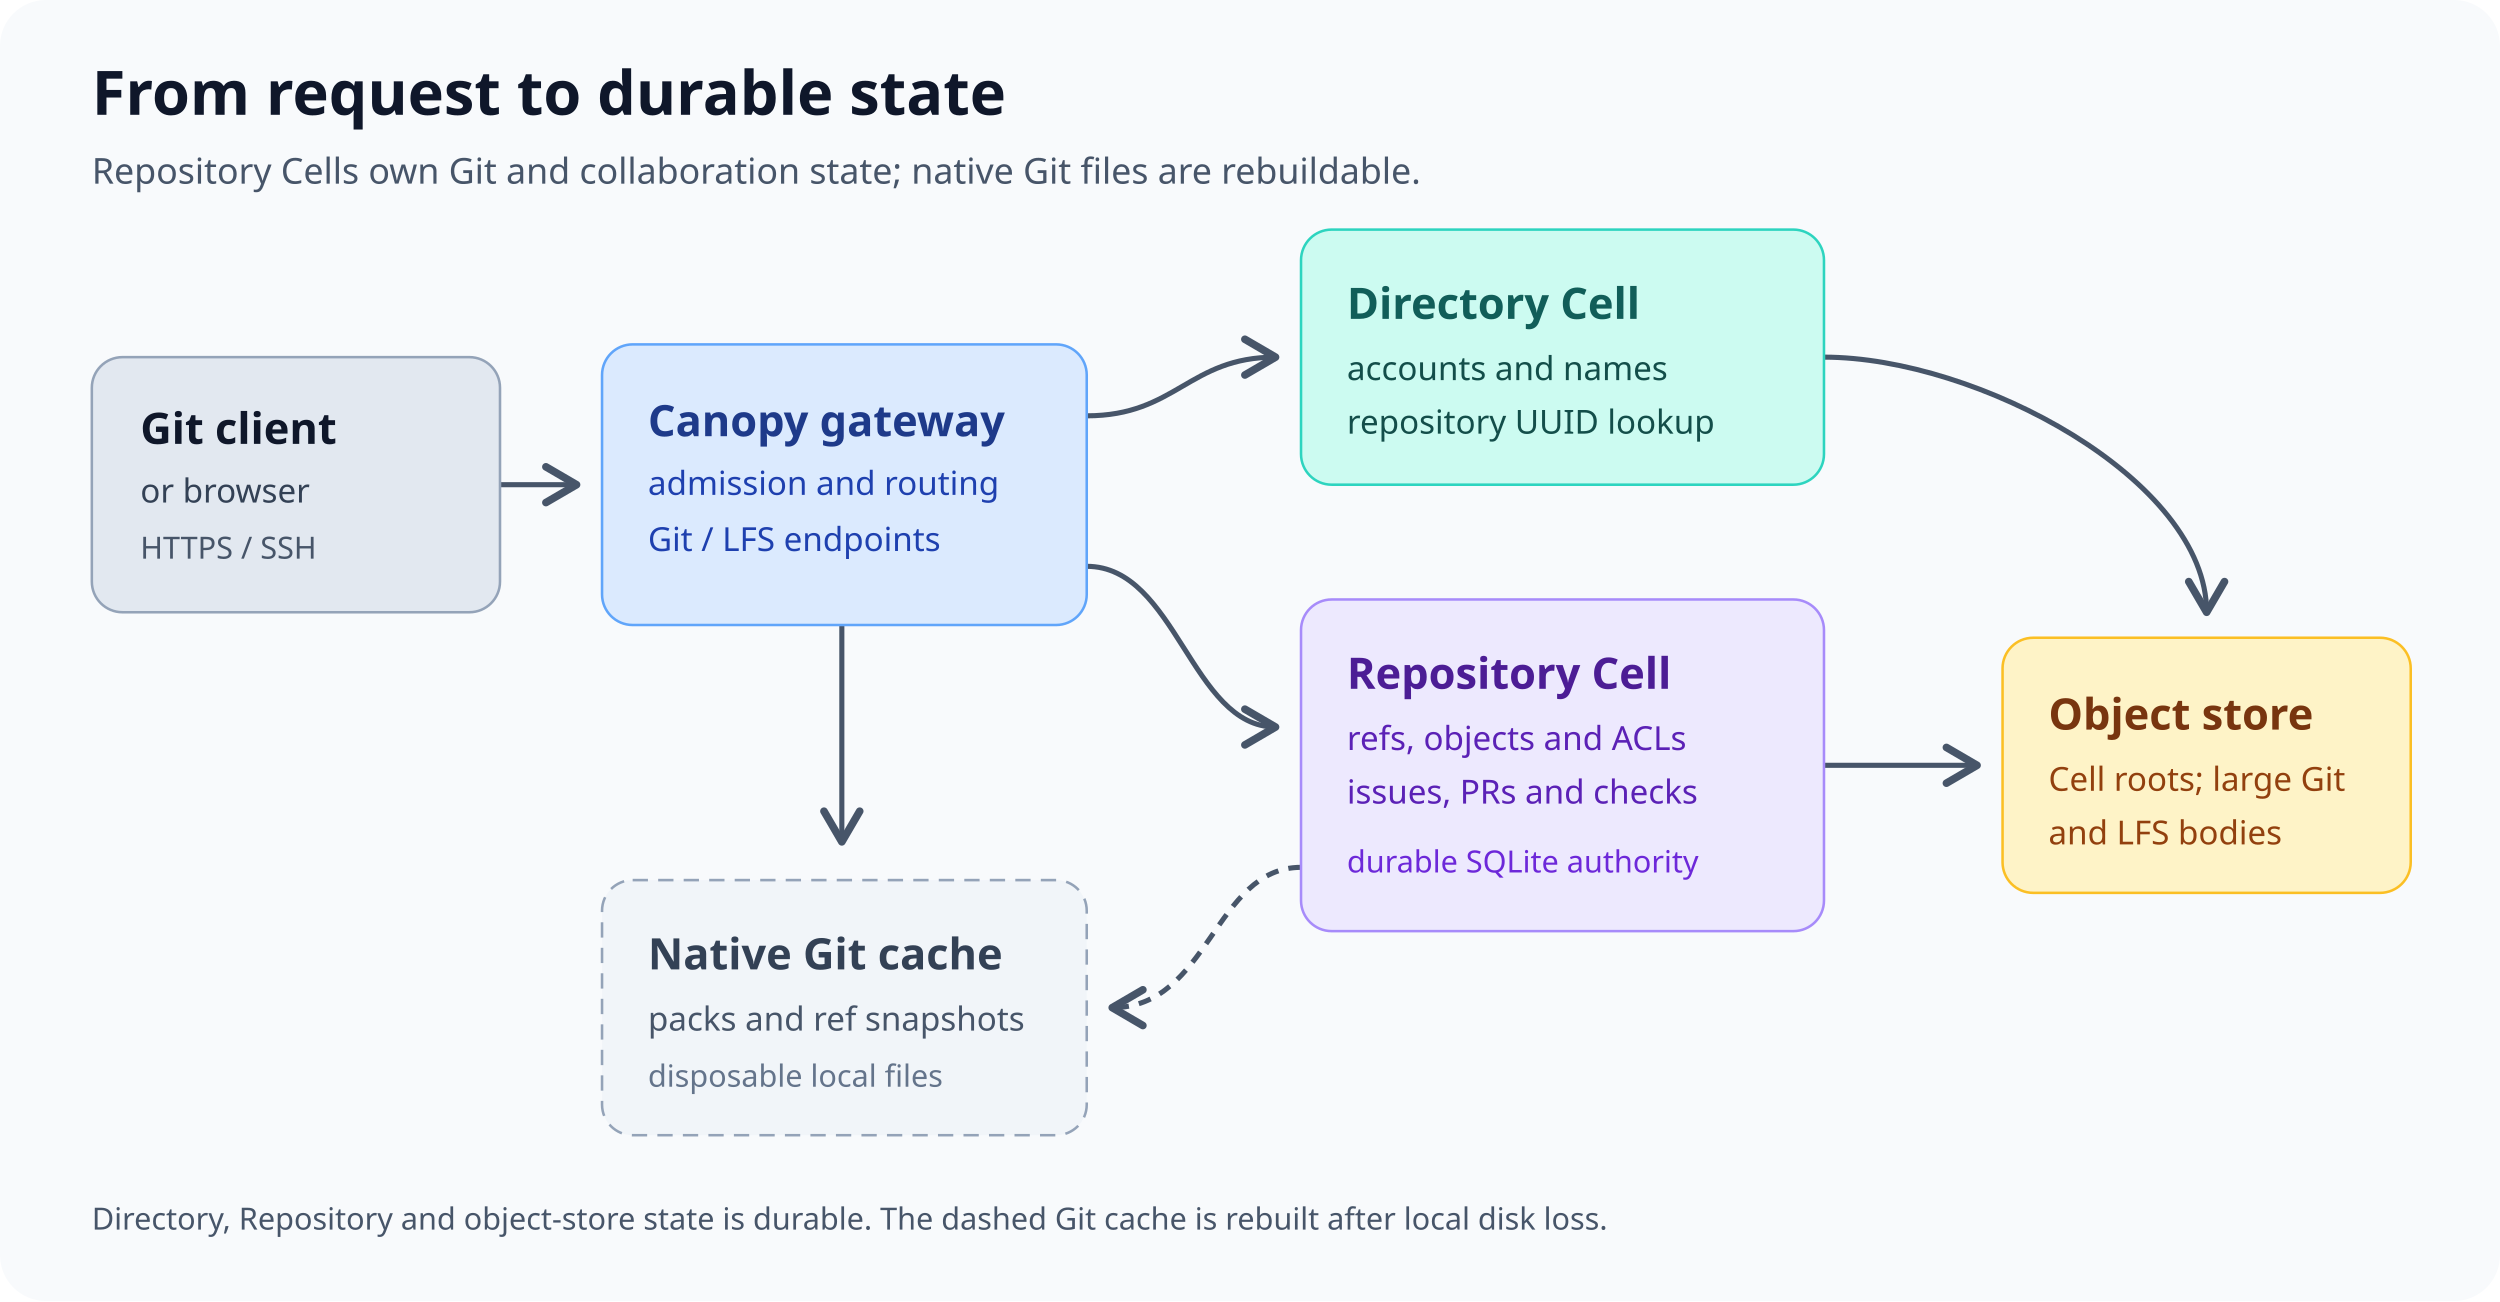
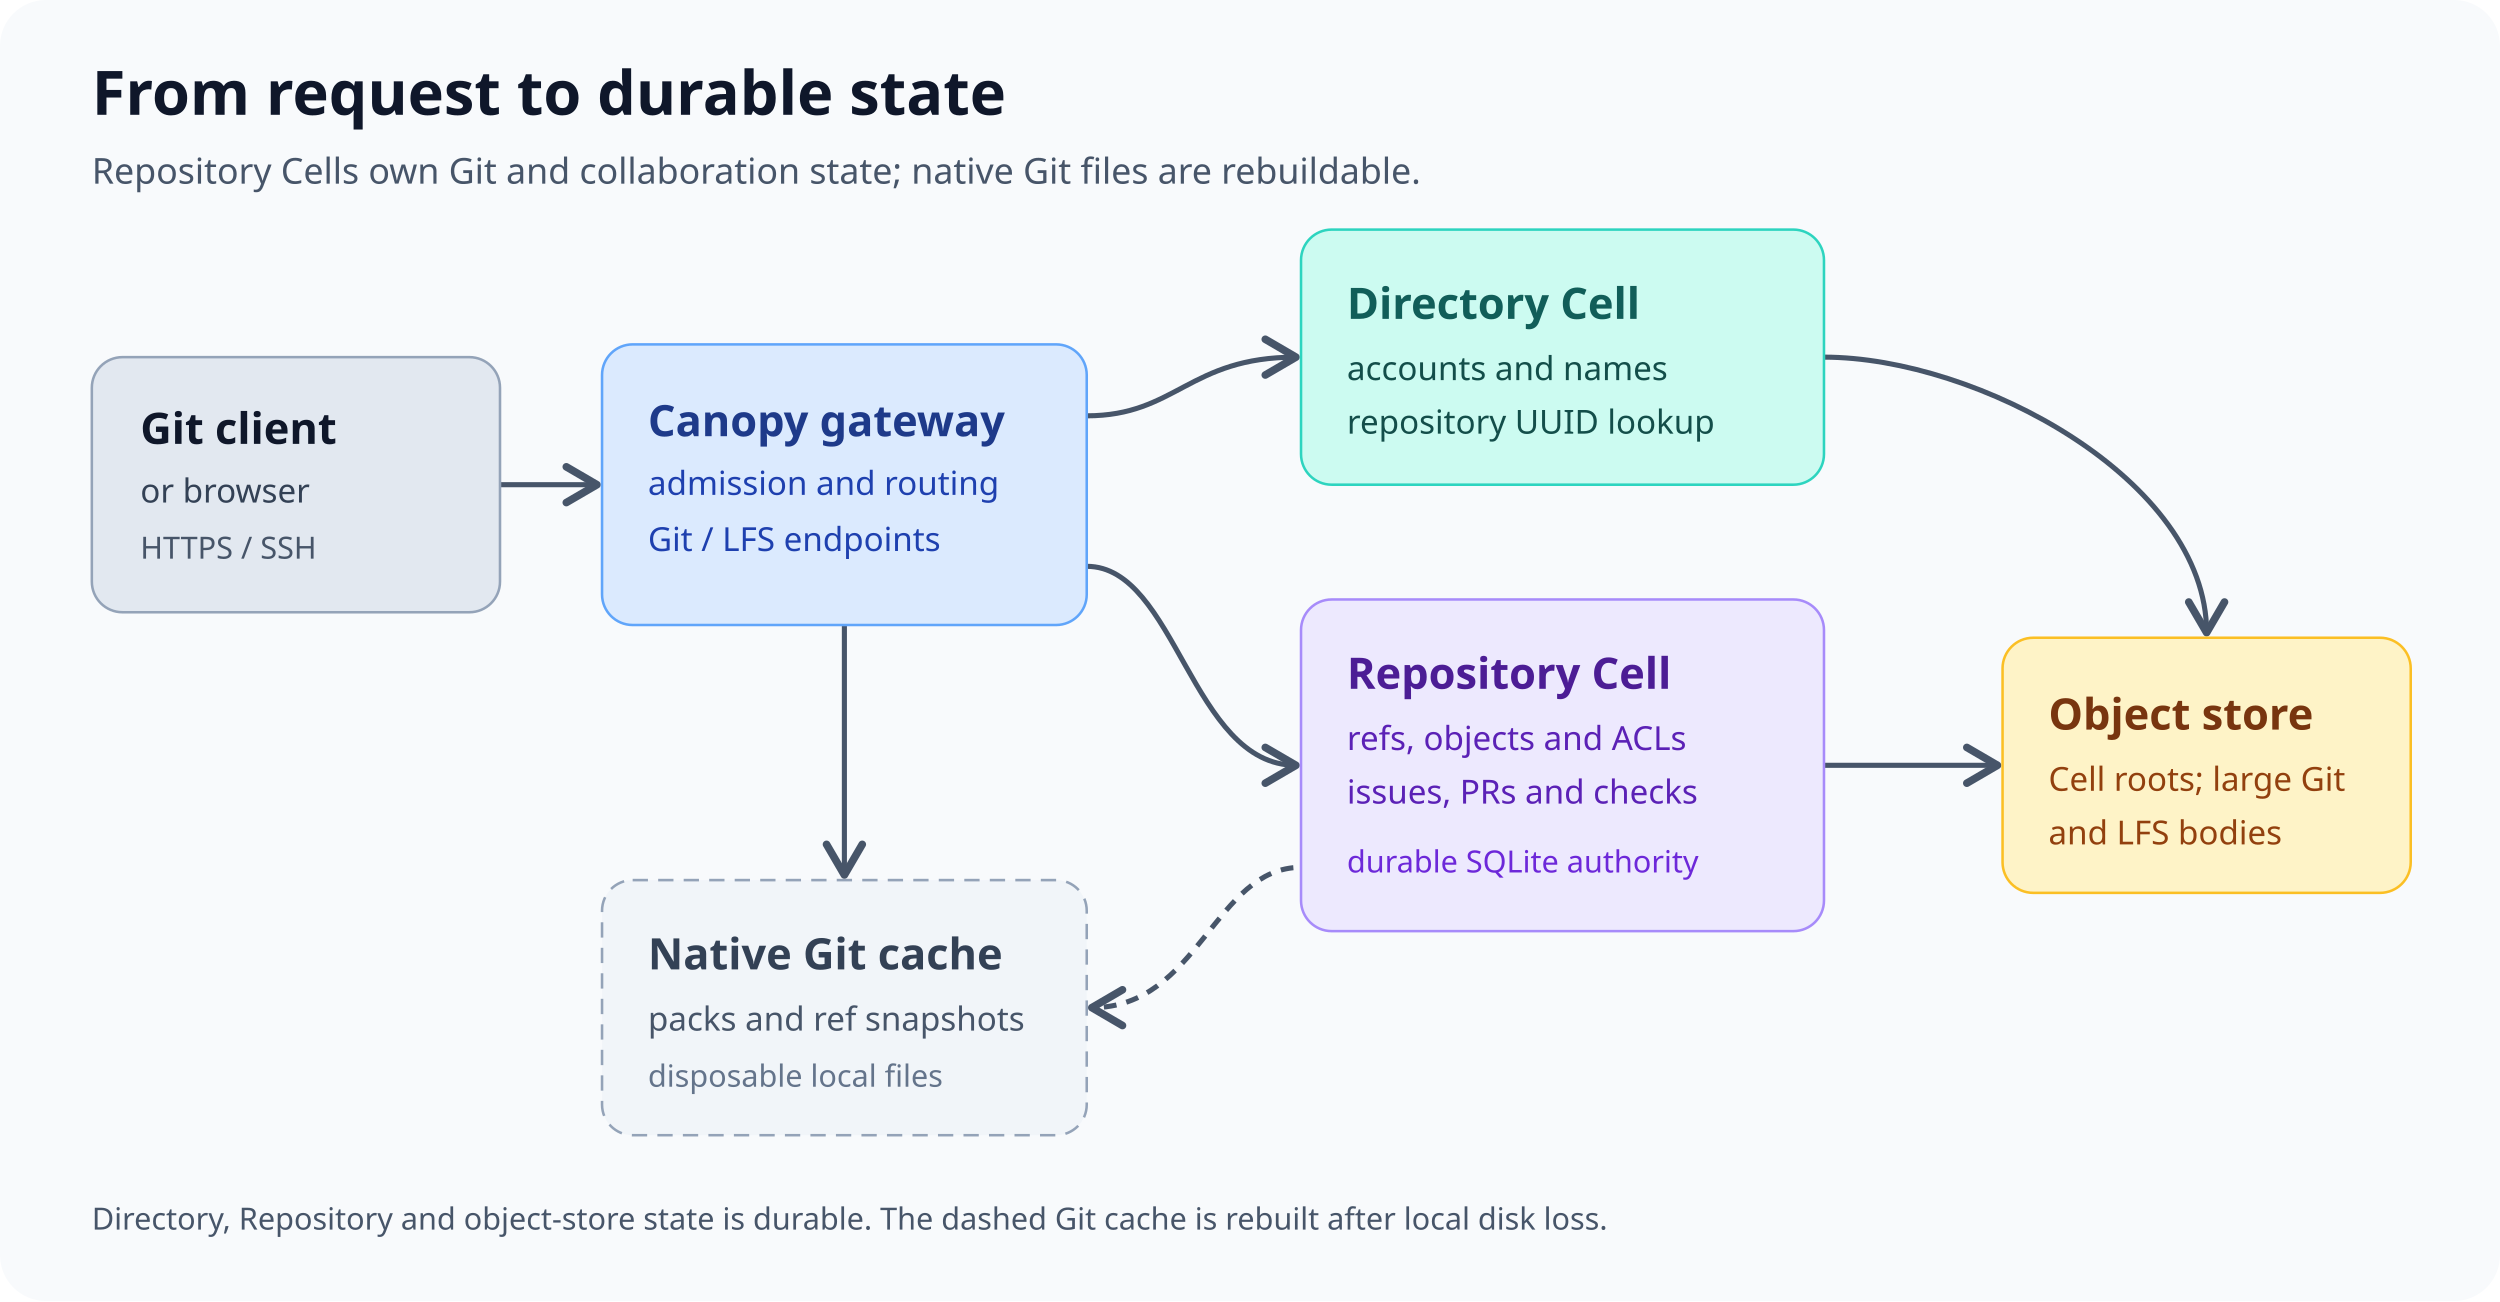
<svg xmlns="http://www.w3.org/2000/svg" viewBox="0 0 980 510" role="img" aria-labelledby="title description">
  <defs>
    <marker id="arrow" markerWidth="9" markerHeight="9" refX="7" refY="4.5" orient="auto">
      <path d="M1 1 L7 4.5 L1 8" fill="none" stroke="#475569" stroke-width="1.5" stroke-linecap="round" stroke-linejoin="round" />
    </marker>
  </defs>
  <rect width="980" height="510" rx="18" fill="#f8fafc" />
  <text x="36" y="45" fill="#0f172a" font-family="system-ui, sans-serif" font-size="24" font-weight="700">From request to durable state</text>
  <text x="36" y="72" fill="#475569" font-family="system-ui, sans-serif" font-size="14">Repository Cells own Git and collaboration state; native Git files are rebuildable.</text>
-   <path d="M196 190 H226" fill="none" stroke="#475569" stroke-width="2" marker-end="url(#arrow)" />
-   <path d="M426 163 C461 163 466 140 500 140" fill="none" stroke="#475569" stroke-width="2" marker-end="url(#arrow)" />
-   <path d="M426 222 C461 222 467 285 500 285" fill="none" stroke="#475569" stroke-width="2" marker-end="url(#arrow)" />
-   <path d="M715 140 C775 140 865 188 865 240" fill="none" stroke="#475569" stroke-width="2" marker-end="url(#arrow)" />
-   <path d="M715 300 H775" fill="none" stroke="#475569" stroke-width="2" marker-end="url(#arrow)" />
-   <path d="M330 245 V330" fill="none" stroke="#475569" stroke-width="2" marker-end="url(#arrow)" />
-   <path d="M510 340 C476 340 474 395 436 395" fill="none" stroke="#475569" stroke-width="2" stroke-dasharray="5 4" marker-end="url(#arrow)" />
+   <path d="M196 190 H234" fill="none" stroke="#475569" stroke-width="2" marker-end="url(#arrow)" />
+   <path d="M426 163 C461 163 466 140 508 140" fill="none" stroke="#475569" stroke-width="2" marker-end="url(#arrow)" />
+   <path d="M426 222 C461 222 467 300 508 300" fill="none" stroke="#475569" stroke-width="2" marker-end="url(#arrow)" />
+   <path d="M715 140 C775 140 865 188 865 248" fill="none" stroke="#475569" stroke-width="2" marker-end="url(#arrow)" />
+   <path d="M715 300 H783" fill="none" stroke="#475569" stroke-width="2" marker-end="url(#arrow)" />
+   <path d="M331 245 V343" fill="none" stroke="#475569" stroke-width="2" marker-end="url(#arrow)" />
+   <path d="M510 340 C476 340 470 395 428 395" fill="none" stroke="#475569" stroke-width="2" stroke-dasharray="5 4" stroke-dashoffset="-3" marker-end="url(#arrow)" />
  <rect x="36" y="140" width="160" height="100" rx="12" fill="#e2e8f0" stroke="#94a3b8" />
  <text x="55" y="174" fill="#0f172a" font-family="system-ui, sans-serif" font-size="17" font-weight="700">Git client</text>
  <text x="55" y="197" fill="#334155" font-family="system-ui, sans-serif" font-size="13">or browser</text>
  <text x="55" y="219" fill="#475569" font-family="system-ui, sans-serif" font-size="12">HTTPS / SSH</text>
  <rect x="236" y="135" width="190" height="110" rx="12" fill="#dbeafe" stroke="#60a5fa" />
  <text x="254" y="171" fill="#1e3a8a" font-family="system-ui, sans-serif" font-size="17" font-weight="700">Canopy gateway</text>
  <text x="254" y="194" fill="#1e40af" font-family="system-ui, sans-serif" font-size="13">admission and routing</text>
  <text x="254" y="216" fill="#1e40af" font-family="system-ui, sans-serif" font-size="13">Git / LFS endpoints</text>
  <rect x="510" y="90" width="205" height="100" rx="12" fill="#ccfbf1" stroke="#2dd4bf" />
  <text x="528" y="125" fill="#115e59" font-family="system-ui, sans-serif" font-size="17" font-weight="700">Directory Cell</text>
  <text x="528" y="149" fill="#134e4a" font-family="system-ui, sans-serif" font-size="13">accounts and names</text>
  <text x="528" y="170" fill="#134e4a" font-family="system-ui, sans-serif" font-size="13">repository UUID lookup</text>
  <rect x="510" y="235" width="205" height="130" rx="12" fill="#ede9fe" stroke="#a78bfa" />
  <text x="528" y="270" fill="#4c1d95" font-family="system-ui, sans-serif" font-size="17" font-weight="700">Repository Cell</text>
  <text x="528" y="294" fill="#5b21b6" font-family="system-ui, sans-serif" font-size="13">refs, objects and ACLs</text>
  <text x="528" y="315" fill="#5b21b6" font-family="system-ui, sans-serif" font-size="13">issues, PRs and checks</text>
  <text x="528" y="342" fill="#6d28d9" font-family="system-ui, sans-serif" font-size="12">durable SQLite authority</text>
  <rect x="785" y="250" width="160" height="100" rx="12" fill="#fef3c7" stroke="#fbbf24" />
  <text x="803" y="286" fill="#78350f" font-family="system-ui, sans-serif" font-size="17" font-weight="700">Object store</text>
  <text x="803" y="310" fill="#92400e" font-family="system-ui, sans-serif" font-size="13">Cell roots; large Git</text>
  <text x="803" y="331" fill="#92400e" font-family="system-ui, sans-serif" font-size="13">and LFS bodies</text>
  <rect x="236" y="345" width="190" height="100" rx="12" fill="#f1f5f9" stroke="#94a3b8" stroke-dasharray="6 4" />
  <text x="254" y="380" fill="#334155" font-family="system-ui, sans-serif" font-size="17" font-weight="700">Native Git cache</text>
  <text x="254" y="404" fill="#475569" font-family="system-ui, sans-serif" font-size="13">packs and ref snapshots</text>
  <text x="254" y="426" fill="#64748b" font-family="system-ui, sans-serif" font-size="12">disposable local files</text>
  <text x="36" y="482" fill="#475569" font-family="system-ui, sans-serif" font-size="12">Directory, Repository and object-store state is durable. The dashed Git cache is rebuilt after local disk loss.</text>
</svg>
